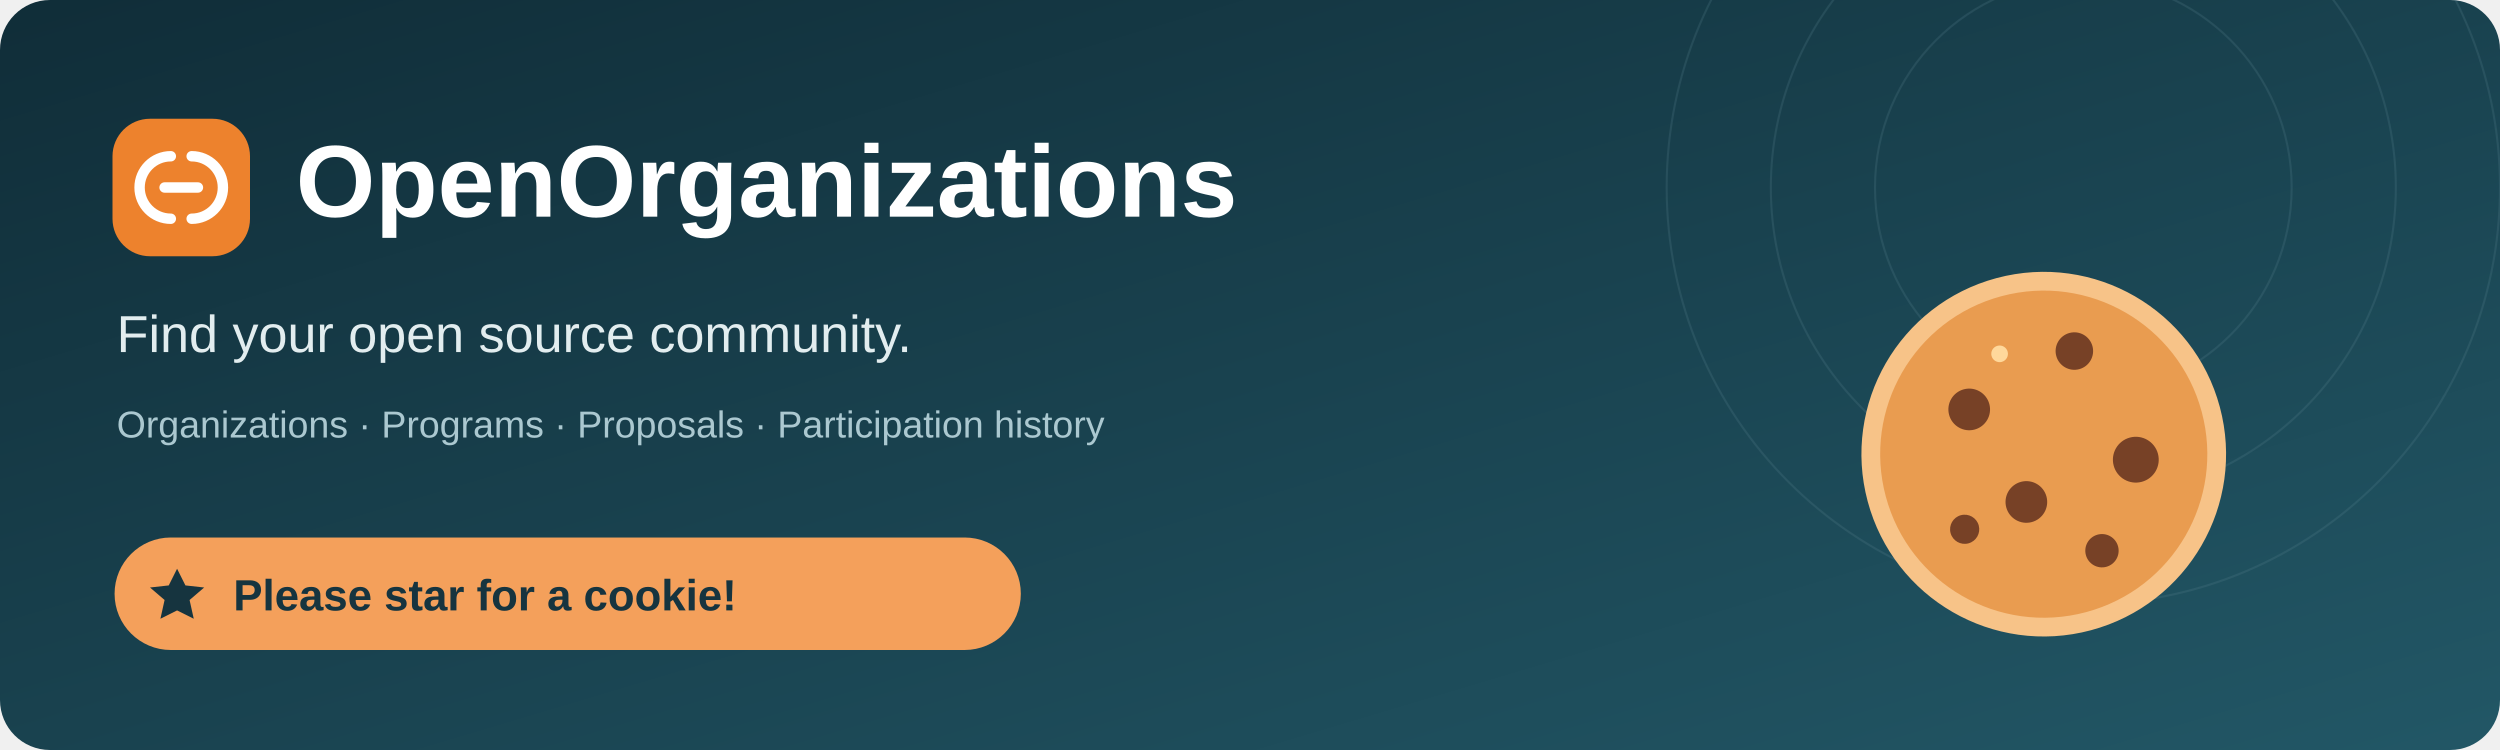
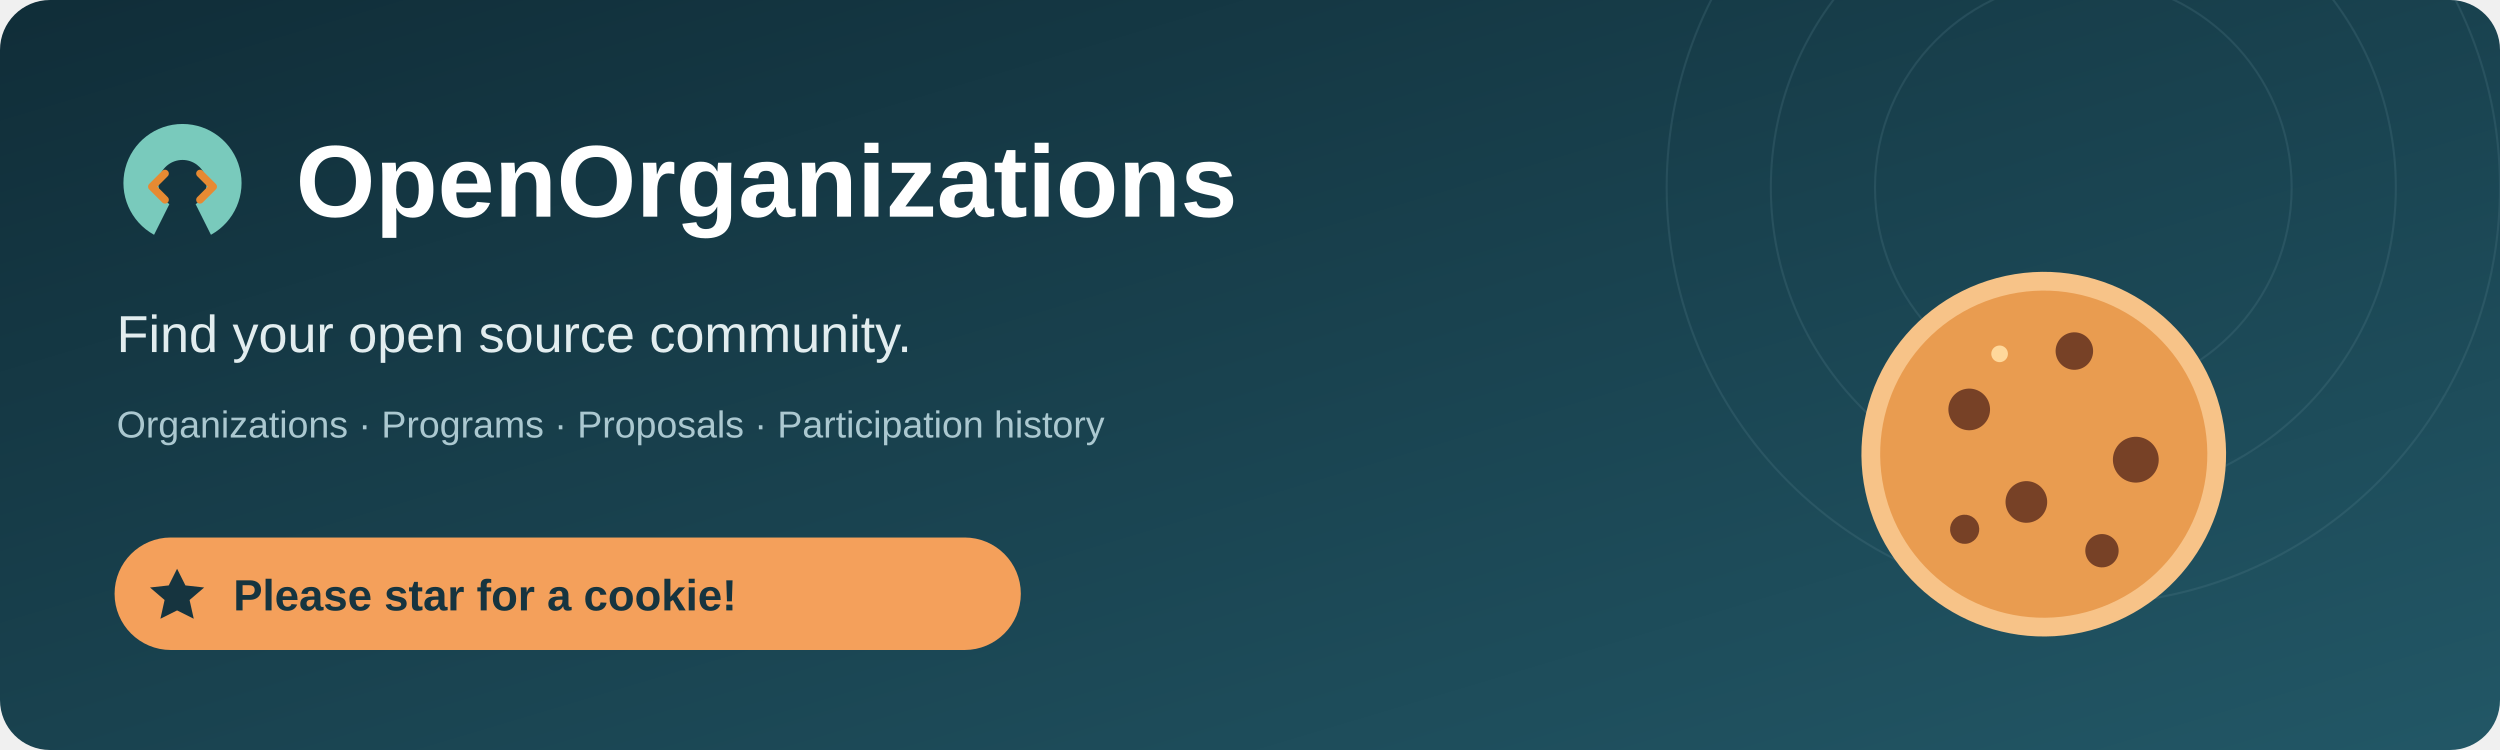
<svg xmlns="http://www.w3.org/2000/svg" width="1200" height="360" viewBox="0 0 1200 360" role="img" aria-label="OpenOrganizations. Find your open source community. Please star for a cookie.">
  <defs>
    <linearGradient id="bg" x2="1" y2="1">
      <stop stop-color="#102d38" />
      <stop offset="1" stop-color="#225766" />
    </linearGradient>
  </defs>
  <rect width="1200" height="360" rx="24" fill="url(#bg)" />
  <g fill="none" stroke="#5b8490" opacity=".22">
    <circle cx="1000" cy="90" r="200" />
    <circle cx="1000" cy="90" r="150" />
    <circle cx="1000" cy="90" r="100" />
  </g>
-   <rect x="54" y="57" width="66" height="66" rx="18" fill="#ed822d" />
-   <g fill="none" stroke="#fff" stroke-width="5" stroke-linecap="round">
-     <path d="M82 75a15 15 0 1 0 0 30M92 75a15 15 0 1 1 0 30M79 90h16" />
+   <g transform="translate(54 56) scale(1.05)">
+     <path d="M19 54a27 27 0 1 1 26 0l-7-14a11 11 0 1 0-12 0z" fill="#79cabc" />
+     <path d="m24 26-6 6 6 6m16-12 6 6-6 6" fill="none" stroke="#e78a32" stroke-width="3.5" stroke-linecap="round" stroke-linejoin="round" />
  </g>
  <text x="142" y="104" fill="#fff" font-family="Arial,sans-serif" font-size="49" font-weight="700">OpenOrganizations</text>
  <text x="56" y="169" fill="#e2edef" font-family="Arial,sans-serif" font-size="25">Find your open source community.</text>
  <text x="56" y="210" fill="#abc8d0" font-family="Arial,sans-serif" font-size="18">Organizations · Programs · Proposals · Participation history</text>
  <rect x="55" y="258" width="435" height="54" rx="27" fill="#f4a05b" />
  <path d="m85 273 4 8 9 1-7 6 2 9-8-4-8 4 2-9-7-6 9-1z" fill="#16343f" />
  <text x="112" y="293" fill="#16343f" font-family="Arial,sans-serif" font-size="21" font-weight="700">Please star for a cookie!</text>
  <g transform="translate(981 218) rotate(-15)">
    <circle r="83" fill="#e99c50" stroke="#f7c388" stroke-width="9" />
    <g fill="#774126">
      <circle cx="-29" cy="-30" r="10" />
      <circle cx="27" cy="-44" r="9" />
      <circle cx="42" cy="14" r="11" />
      <circle cx="-14" cy="20" r="10" />
      <circle cx="-46" cy="25" r="7" />
      <circle cx="15" cy="52" r="8" />
    </g>
    <circle cx="-8" cy="-52" r="4" fill="#ffd89b" />
  </g>
</svg>
